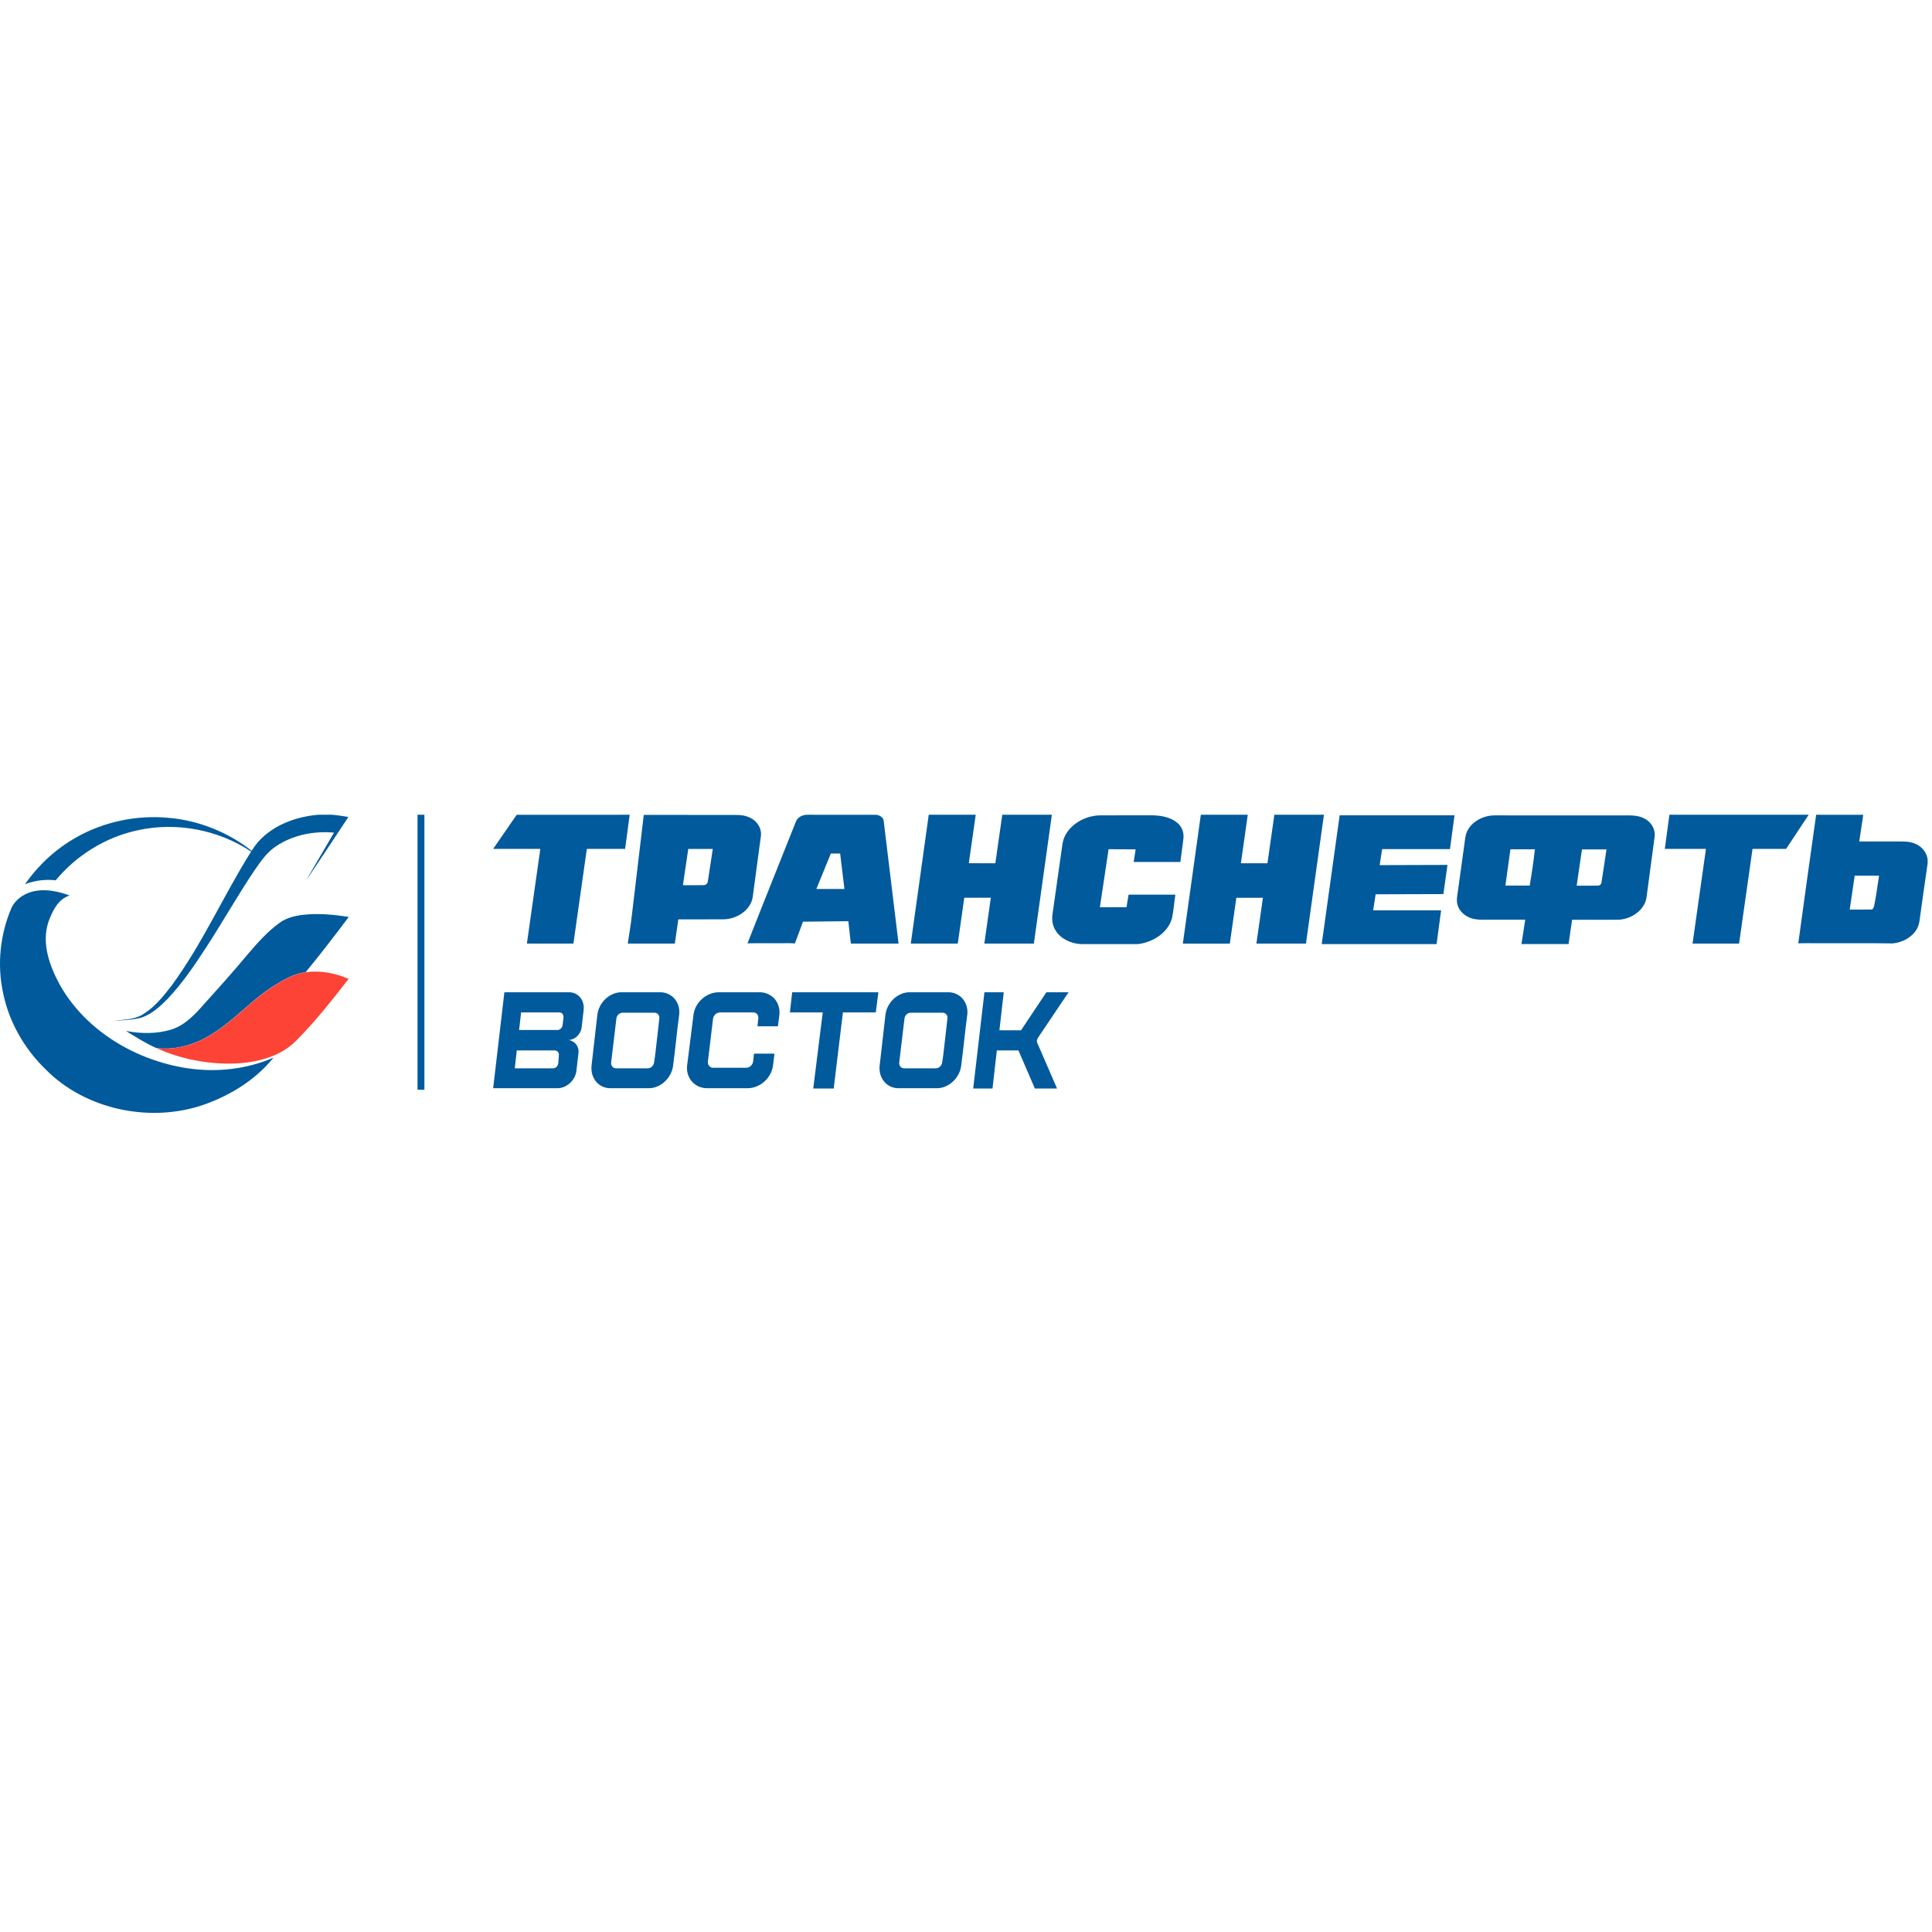
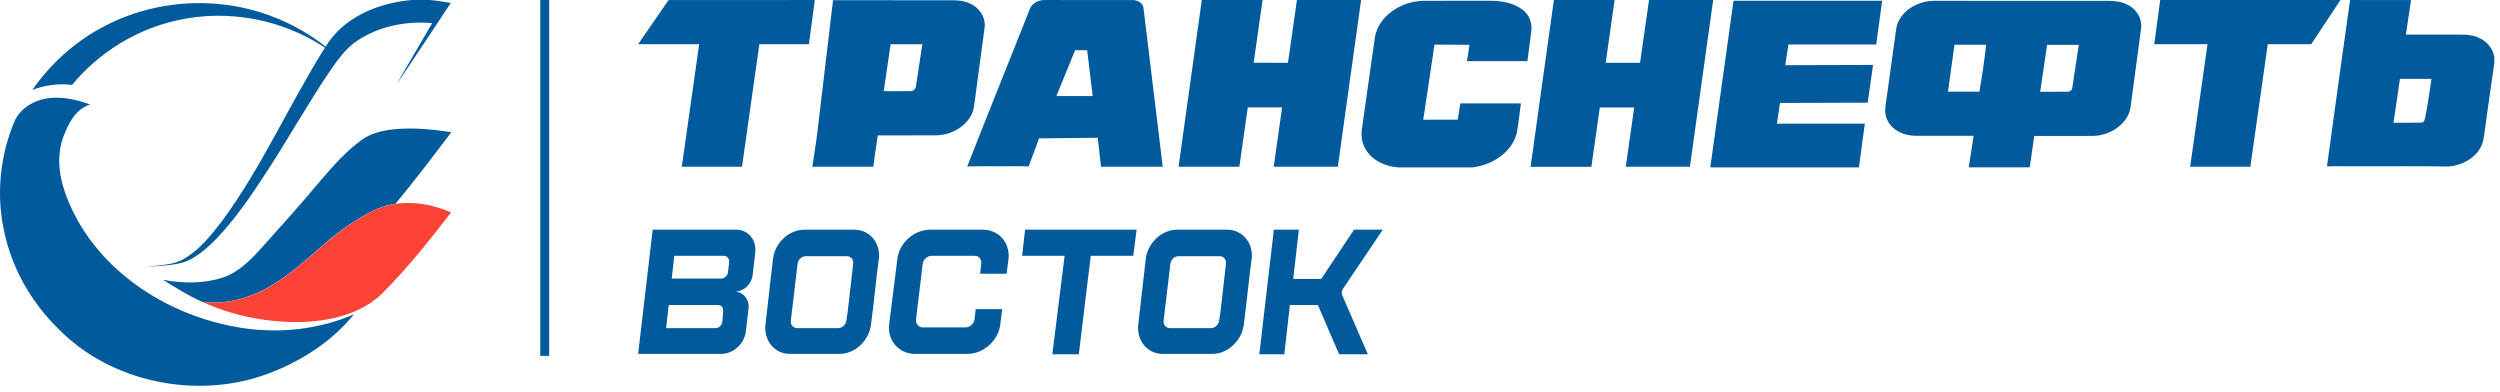
- <svg xmlns="http://www.w3.org/2000/svg" width="281" height="281" viewBox="0 0 281 44" fill="none" class="svg replaced-svg">
+ <svg xmlns="http://www.w3.org/2000/svg" width="281" height="44" viewBox="0 0 281 44" fill="none" class="svg replaced-svg" preserveAspectRatio="xMidYMid meet">
  <path fill-rule="evenodd" clip-rule="evenodd" d="M46.304 0H48.307C49.101 0.066 49.882 0.197 50.67 0.329C48.636 3.398 46.608 6.466 44.556 9.523C45.864 7.196 47.253 4.917 48.58 2.602C45.641 2.333 42.571 2.949 40.128 4.594C38.813 5.467 37.927 6.783 37.046 8.04C34.59 11.688 32.439 15.517 30.045 19.202C28.333 21.846 26.56 24.472 24.377 26.781C23.292 27.875 22.108 28.982 20.601 29.496C19.28 29.867 17.897 29.861 16.539 30.011C17.854 29.772 19.267 29.831 20.477 29.209C22.343 28.186 23.683 26.5 24.948 24.866C29.456 18.741 32.494 11.76 36.525 5.354C31.763 2.183 25.636 1.005 19.993 2.267C15.311 3.272 11.082 5.934 8.099 9.541C6.586 9.362 5.048 9.559 3.641 10.103C5.557 7.352 8.081 4.989 11.057 3.314C15.1 1.005 19.919 0 24.6 0.455C28.978 0.849 33.201 2.566 36.606 5.246C38.565 1.956 42.522 0.311 46.304 0Z" fill="#005A9C" />
  <path fill-rule="evenodd" clip-rule="evenodd" d="M1.679 13.523C0.017 17.4 -0.441 21.754 0.439 25.87C1.282 30.075 3.502 33.993 6.628 37.026C12.444 42.936 22.013 44.928 29.888 42.087C33.708 40.699 37.261 38.456 39.779 35.327C35.897 37.02 31.507 37.505 27.302 36.876C19.706 35.746 12.463 31.385 8.742 24.805C7.211 22.018 6.002 18.704 7.05 15.563C7.62 14.05 8.389 12.285 10.132 11.747C8.606 11.196 6.963 10.808 5.326 11.053C3.806 11.262 2.343 12.159 1.679 13.523Z" fill="#005A9C" />
  <path fill-rule="evenodd" clip-rule="evenodd" d="M44.197 14.542C42.945 14.685 41.649 14.979 40.638 15.738C38.902 16.994 37.488 18.598 36.111 20.201C33.842 22.94 31.448 25.578 29.067 28.228C27.932 29.455 26.661 30.675 25.005 31.213C22.853 31.901 20.528 31.865 18.32 31.447C19.753 32.338 21.185 33.247 22.742 33.935C25.532 34.276 28.348 33.438 30.679 31.985C34.263 29.843 36.886 26.517 40.533 24.46C41.723 23.712 43.026 23.084 44.452 22.904C46.622 20.278 48.681 17.575 50.727 14.865C48.575 14.524 46.374 14.315 44.197 14.542Z" fill="#005A9C" />
  <path fill-rule="evenodd" clip-rule="evenodd" d="M44.485 22.911C46.599 22.6 48.77 23.037 50.705 23.874C48.292 26.973 45.862 30.077 43.065 32.871C40.746 35.234 37.254 36.071 33.986 36.191C30.142 36.281 26.247 35.539 22.769 33.942C25.559 34.283 28.374 33.445 30.706 31.992C34.29 29.85 36.913 26.524 40.56 24.466C41.756 23.719 43.059 23.085 44.485 22.911Z" fill="#FD4236" />
  <path fill-rule="evenodd" clip-rule="evenodd" d="M60.727 40V0H61.727V40H60.727Z" fill="#005A9C" />
  <path fill-rule="evenodd" clip-rule="evenodd" d="M75.153 0.007C80.628 -1.47826e-07 86.108 0.003 91.583 0.003C91.362 1.657 91.14 3.313 90.918 4.97C89.064 4.97 87.206 4.97 85.352 4.97C84.701 9.561 84.051 14.152 83.4 18.742C81.147 18.742 78.891 18.742 76.634 18.742C77.285 14.152 77.936 9.561 78.586 4.97C76.3 4.966 74.013 4.973 71.727 4.966C72.855 3.31 74.017 1.667 75.153 0.007ZM93.633 0.021C93.054 4.884 92.478 9.75 91.903 14.613C91.753 15.994 91.504 17.368 91.305 18.742C93.588 18.742 95.867 18.742 98.15 18.742C98.323 17.568 98.488 16.39 98.661 15.216C100.858 15.212 103.054 15.223 105.25 15.209C107.24 15.181 109.225 13.811 109.481 11.951C109.876 9.02 110.274 6.089 110.662 3.155C110.839 2.015 110.109 0.84 108.962 0.375C108.33 0.086 107.612 0.017 106.909 0.031C102.486 0.028 98.059 0.024 93.633 0.021ZM100.105 4.973C101.294 4.973 102.482 4.973 103.671 4.973C103.43 6.537 103.197 8.1 102.956 9.661C102.941 9.967 102.674 10.256 102.324 10.242C101.324 10.263 100.327 10.242 99.327 10.246C99.59 8.49 99.835 6.73 100.105 4.973ZM115.75 1.026C115.98 0.365 116.739 -0.021 117.476 0.003C120.726 0.007 123.979 -1.47826e-07 127.228 0.007C127.852 -0.028 128.526 0.355 128.537 0.975C129.259 6.898 129.973 12.822 130.692 18.742C128.379 18.742 126.066 18.742 123.753 18.742C123.629 17.657 123.509 16.573 123.385 15.484C121.188 15.502 118.988 15.533 116.788 15.553C116.389 16.604 116.028 17.671 115.611 18.718C114.848 18.646 114.077 18.704 113.313 18.687C111.779 18.701 110.248 18.66 108.718 18.708C111.034 12.805 113.411 6.919 115.75 1.026ZM120.842 5.641C120.139 7.36 119.436 9.082 118.736 10.8C120.098 10.8 121.459 10.8 122.82 10.8C122.617 9.082 122.403 7.363 122.196 5.641C121.745 5.641 121.294 5.641 120.842 5.641ZM135.081 0.003C137.36 0.003 139.635 0.003 141.914 0.003C141.575 2.352 141.244 4.705 140.91 7.053C142.196 7.057 143.482 7.053 144.768 7.057C145.111 4.705 145.438 2.352 145.776 0C148.179 0.003 150.586 -0.003 152.989 0.003C152.113 6.247 151.248 12.495 150.372 18.739C147.969 18.739 145.569 18.739 143.166 18.739C143.478 16.518 143.798 14.296 144.11 12.075C142.824 12.075 141.534 12.075 140.248 12.075C139.932 14.296 139.616 16.518 139.304 18.739C137.029 18.739 134.75 18.739 132.471 18.739C133.339 12.498 134.212 6.251 135.081 0.003ZM174.655 0.003C176.93 0.007 179.206 0.003 181.481 0.003C181.15 2.356 180.812 4.705 180.481 7.057C181.767 7.057 183.057 7.057 184.343 7.057C184.681 4.705 185.009 2.352 185.351 0C187.754 0.003 190.157 1.21157e-07 192.56 0.003C191.688 6.251 190.819 12.495 189.946 18.742C187.543 18.742 185.14 18.742 182.737 18.742C183.057 16.521 183.369 14.3 183.685 12.082C182.395 12.082 181.109 12.082 179.819 12.082C179.503 14.303 179.187 16.524 178.871 18.746C176.596 18.746 174.317 18.746 172.038 18.746C172.914 12.498 173.783 6.247 174.655 0.003ZM242.808 0.003C249.562 0.003 256.313 1.21157e-07 263.067 0.003C261.969 1.66 260.871 3.317 259.776 4.97C258.148 4.97 256.52 4.97 254.895 4.97C254.237 9.561 253.59 14.152 252.939 18.742C250.683 18.746 248.426 18.742 246.174 18.742C246.821 14.152 247.475 9.561 248.122 4.97C246.125 4.97 244.135 4.97 242.138 4.97C242.36 3.317 242.582 1.66 242.808 0.003ZM264.15 0.003C263.274 6.237 262.394 12.467 261.552 18.704C262.578 18.66 263.609 18.701 264.639 18.687C268.159 18.708 271.683 18.649 275.207 18.718C276.644 18.615 278.042 17.871 278.746 16.703C279.19 16.001 279.205 15.168 279.329 14.382C279.678 11.951 279.991 9.512 280.363 7.084V6.506C280.261 5.535 279.573 4.653 278.61 4.243C277.689 3.809 276.625 3.895 275.628 3.892C273.891 3.892 272.157 3.892 270.419 3.892C270.611 2.597 270.807 1.302 270.999 0.007C268.716 0.003 266.433 0.003 264.15 0.003ZM269.032 13.793C269.272 12.15 269.513 10.508 269.754 8.865C270.935 8.865 272.116 8.865 273.296 8.865C273.063 10.311 272.898 11.768 272.593 13.201C272.522 13.421 272.477 13.814 272.138 13.783C271.104 13.807 270.07 13.787 269.032 13.793ZM154.546 4.157C154.054 7.518 153.599 10.883 153.113 14.248C152.959 15.105 153.027 16.018 153.501 16.786C154.212 18.012 155.701 18.722 157.183 18.818H165.475C167.754 18.563 169.943 17.086 170.477 14.982C170.703 13.869 170.782 12.739 170.951 11.62C168.679 11.62 166.412 11.62 164.144 11.62C164.042 12.23 163.941 12.839 163.847 13.449C162.553 13.456 161.263 13.445 159.973 13.456C160.375 10.639 160.838 7.828 161.237 5.011C162.549 5.025 163.862 5.028 165.174 5.039C165.076 5.648 164.982 6.261 164.885 6.874C167.149 6.874 169.409 6.874 171.677 6.874C171.816 5.721 172.004 4.567 172.128 3.41C172.214 2.569 171.887 1.681 171.18 1.126C170.153 0.313 168.739 0.079 167.419 0.083C164.918 0.093 162.414 0.069 159.913 0.093C157.42 0.165 154.945 1.839 154.546 4.157ZM194.847 0.083C193.978 6.327 193.105 12.571 192.237 18.815H208.942C209.164 17.179 209.386 15.54 209.604 13.904C206.31 13.9 203.015 13.904 199.721 13.904C199.837 13.125 199.958 12.35 200.078 11.572C203.365 11.565 206.648 11.541 209.931 11.541C210.13 10.126 210.33 8.713 210.529 7.298C207.242 7.301 203.952 7.329 200.665 7.329C200.781 6.551 200.902 5.776 201.022 4.997C204.313 4.997 207.599 4.997 210.89 4.997C211.112 3.358 211.334 1.722 211.552 0.083C205.986 0.083 200.416 0.083 194.847 0.083ZM213.508 2.18C214.26 0.864 215.884 0.065 217.49 0.093C223.613 0.096 229.732 0.09 235.85 0.096C236.952 0.11 238.144 4.87674e-08 239.137 0.534C240.205 1.044 240.822 2.184 240.649 3.268C240.266 6.165 239.874 9.058 239.487 11.951C239.269 13.824 237.291 15.233 235.294 15.274C233.079 15.288 230.864 15.274 228.652 15.278C228.483 16.456 228.306 17.633 228.141 18.811H221.285C221.488 17.633 221.65 16.449 221.834 15.267C219.739 15.267 217.645 15.267 215.55 15.267C214.903 15.267 214.245 15.192 213.662 14.923C212.718 14.517 212 13.659 211.909 12.698C211.853 12.037 212.018 11.383 212.097 10.725C212.402 8.517 212.71 6.309 213.015 4.102C213.098 3.454 213.154 2.769 213.508 2.18ZM218.953 10.305C220.13 10.305 221.308 10.305 222.485 10.305C222.789 8.552 223.045 6.792 223.244 5.028C222.056 5.028 220.867 5.028 219.683 5.028C219.438 6.788 219.194 8.545 218.953 10.305ZM229.318 10.315C230.341 10.308 231.364 10.329 232.387 10.308C232.714 10.329 232.936 10.05 232.94 9.771C233.18 8.193 233.417 6.619 233.658 5.045C232.466 5.045 231.277 5.045 230.089 5.045C229.829 6.799 229.574 8.558 229.318 10.315Z" fill="#005A9C" />
  <path d="M81.283 34.998C81.325 34.579 81.074 34.285 80.697 34.285H75.164L74.87 36.884H80.445C80.822 36.884 81.158 36.549 81.2 36.13L81.283 34.998ZM81.954 29.507C81.996 29.088 81.745 28.753 81.367 28.753H75.792L75.499 31.309H81.074C81.451 31.309 81.786 30.974 81.828 30.597L81.954 29.507ZM82.667 32.776C83.589 32.86 84.26 33.699 84.134 34.663L83.84 37.22C83.673 38.645 82.415 39.776 81.074 39.776H71.727L73.361 25.818H82.751C84.092 25.818 85.056 26.95 84.888 28.417L84.595 30.932C84.469 31.938 83.631 32.734 82.667 32.776Z" fill="#005A9C" />
  <path d="M150.81 32.818C150.81 32.944 150.81 33.07 150.852 33.154L153.744 39.818H150.517L148.128 34.285H144.984L144.355 39.818H141.547L143.182 25.818H145.99L145.361 31.351H148.505L152.194 25.818H155.421L150.936 32.483C150.894 32.609 150.852 32.693 150.81 32.818Z" fill="#005A9C" />
  <path d="M137.207 34.83L137.123 35.459L137.039 36.004C136.997 36.465 136.578 36.884 136.117 36.884H131.506C131.045 36.884 130.71 36.465 130.794 36.004L131.548 29.675C131.59 29.172 132.009 28.794 132.47 28.794H137.081C137.542 28.794 137.878 29.172 137.794 29.675L137.668 30.806L137.207 34.83ZM137.919 25.818H132.303C130.584 25.818 128.991 27.285 128.782 29.13L127.943 36.465C127.734 38.267 128.949 39.776 130.668 39.776H136.285C138.003 39.776 139.596 38.267 139.806 36.465L139.931 35.417L140.015 34.788L140.476 30.723L140.686 29.088C140.896 27.285 139.638 25.818 137.919 25.818Z" fill="#005A9C" />
  <path d="M95.305 34.83L95.221 35.459L95.137 36.004C95.095 36.465 94.676 36.884 94.215 36.884H89.604C89.143 36.884 88.808 36.465 88.891 36.004L89.646 29.675C89.688 29.172 90.107 28.794 90.568 28.794H95.179C95.64 28.794 95.975 29.172 95.891 29.675L95.766 30.806L95.305 34.83ZM96.017 25.818H90.4C88.682 25.818 87.089 27.285 86.879 29.13L86.041 36.465C85.832 38.267 87.047 39.776 88.766 39.776H94.382C96.101 39.776 97.694 38.267 97.903 36.465L98.029 35.417L98.113 34.788L98.574 30.723L98.784 29.088C98.993 27.285 97.736 25.818 96.017 25.818Z" fill="#005A9C" />
  <path d="M112.641 34.788L112.431 36.465C112.222 38.267 110.545 39.776 108.743 39.776H102.832C101.03 39.776 99.731 38.267 99.94 36.465L100.862 29.13C101.072 27.285 102.749 25.818 104.551 25.818H110.461C112.264 25.818 113.563 27.285 113.353 29.13L113.144 30.765H110.168L110.293 29.633C110.335 29.13 110.042 28.753 109.539 28.753H104.719C104.258 28.753 103.796 29.13 103.713 29.633L102.958 35.92C102.916 36.381 103.252 36.8 103.713 36.8H108.533C109.036 36.8 109.455 36.381 109.539 35.92L109.665 34.746H112.641V34.788Z" fill="#005A9C" />
  <path d="M122.599 28.753L121.258 39.818H118.282L119.665 28.753H114.887L115.222 25.818H127.755L127.378 28.753H122.599Z" fill="#005A9C" />
</svg>
